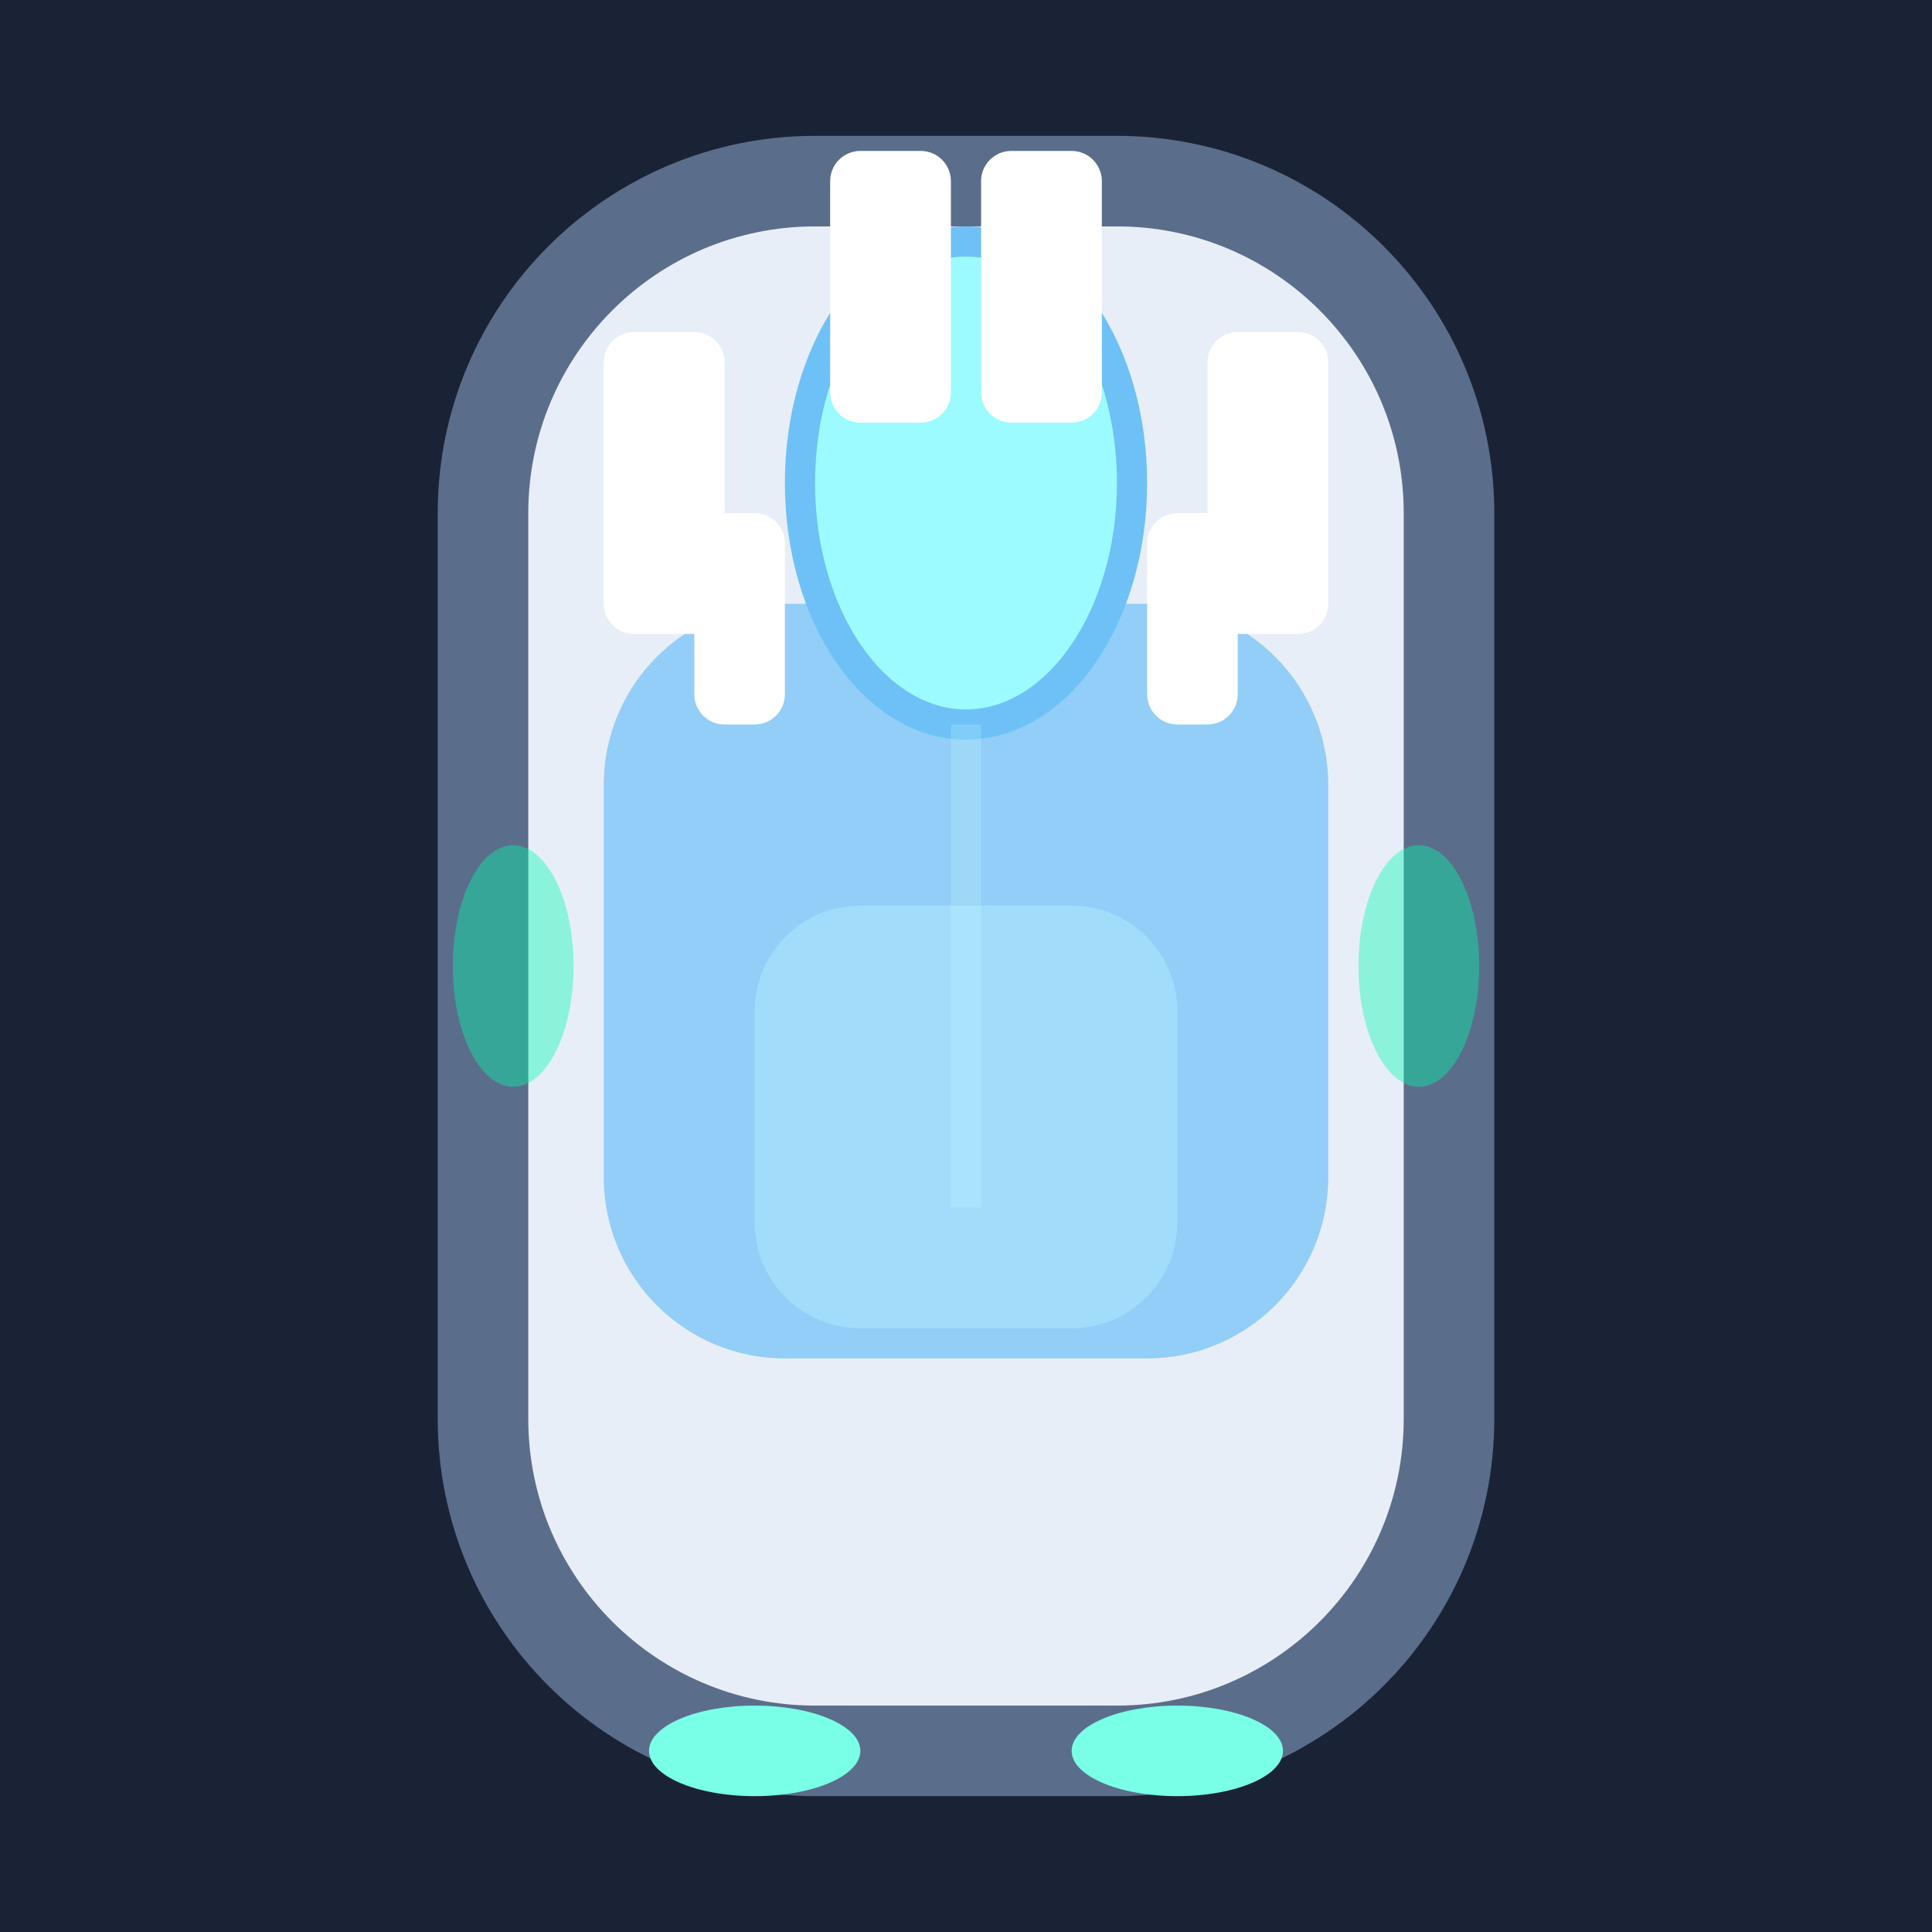
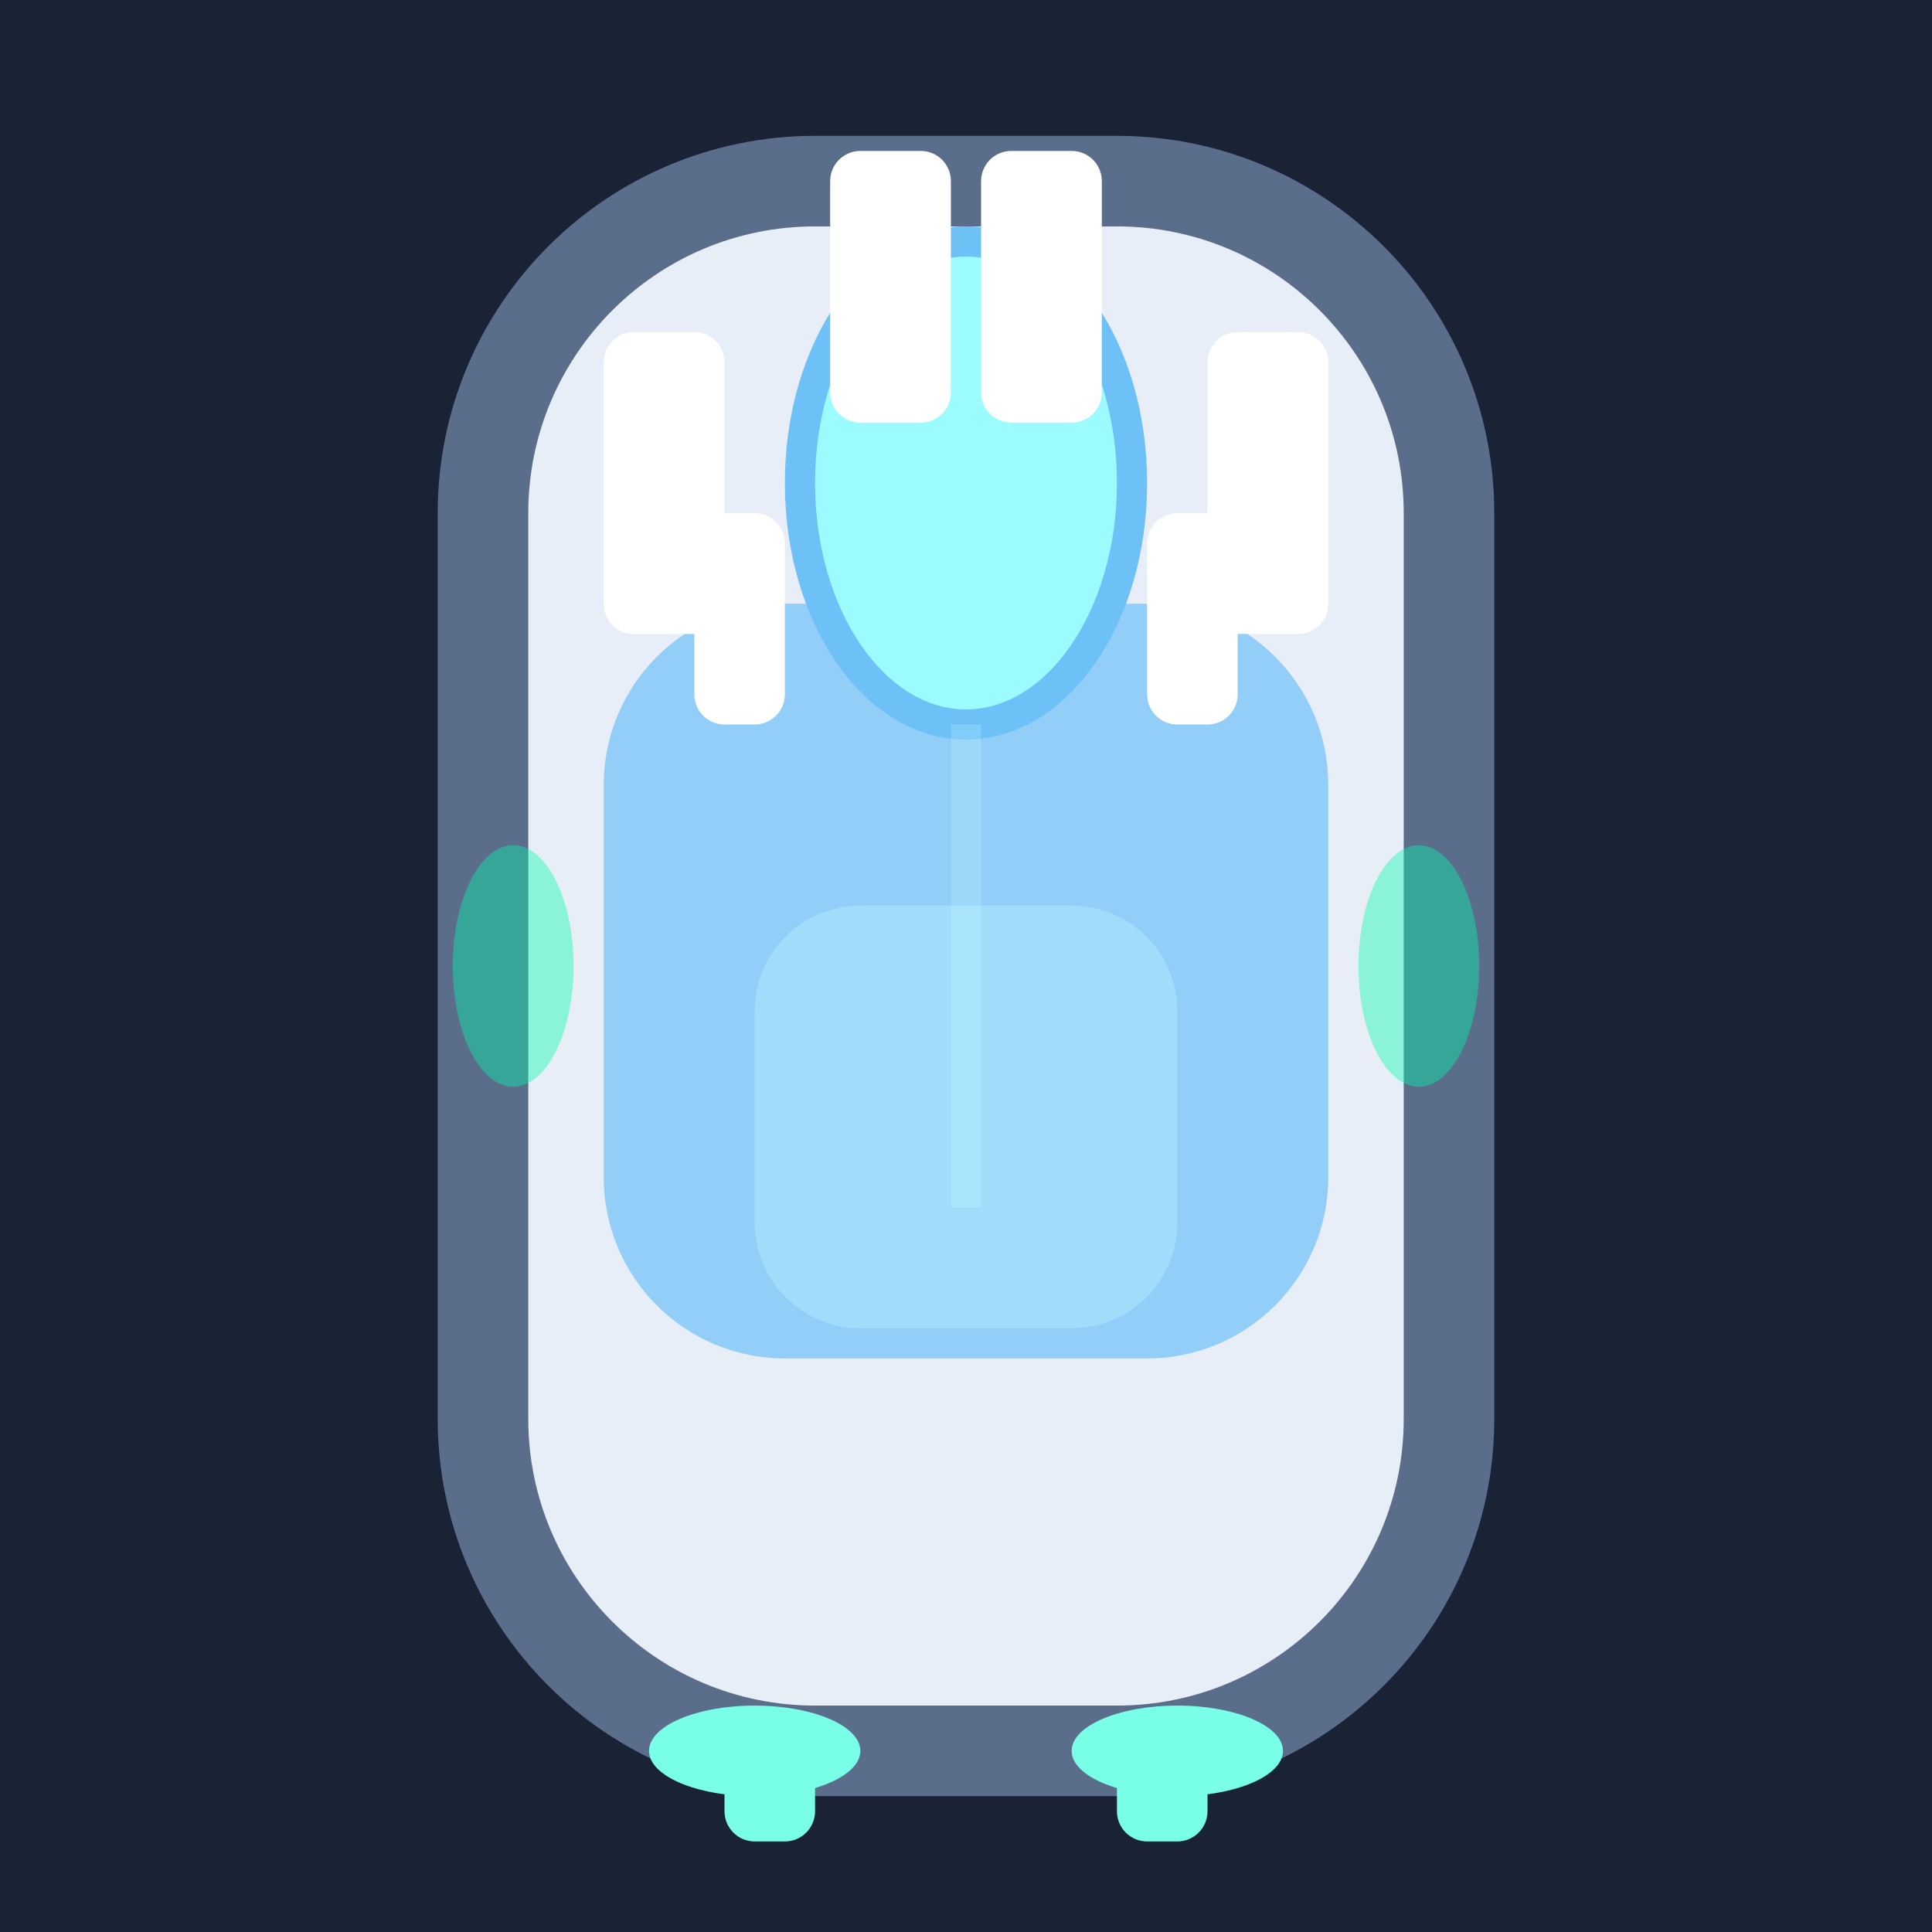
<svg width="128" height="128" viewBox="0 0 128 128">
  <rect width="128" height="128" fill="#1a2236" />
  <rect x="32" y="12" width="64" height="104" rx="22" fill="#e8eef7" stroke="#5a6e8b" stroke-width="6" />
  <rect x="40" y="40" width="48" height="50" rx="12" fill="#6dc1f6" opacity="0.7" />
  <rect x="50" y="60" width="28" height="28" rx="7" fill="#b1eaff" opacity="0.5" />
  <ellipse cx="64" cy="32" rx="11" ry="16" fill="#9cfbff" stroke="#6dc1f6" stroke-width="2" />
  <ellipse cx="50" cy="116" rx="7" ry="3" fill="#79ffe7" />
  <ellipse cx="78" cy="116" rx="7" ry="3" fill="#79ffe7" />
-   <rect x="40" y="22" width="8" height="20" rx="2" fill="#fff" />
-   <rect x="80" y="22" width="8" height="20" rx="2" fill="#fff" />
-   <rect x="55" y="10" width="8" height="18" rx="2" fill="#fff" />
-   <rect x="65" y="10" width="8" height="18" rx="2" fill="#fff" />
-   <rect x="46" y="34" width="6" height="14" rx="2" fill="#fff" />
-   <rect x="76" y="34" width="6" height="14" rx="2" fill="#fff" />
+   <rect x="48" y="114" width="6" height="8" rx="2" fill="#79ffe7" class="engine" />
+   <rect x="74" y="114" width="6" height="8" rx="2" fill="#79ffe7" class="engine" />
+   <rect x="40" y="22" width="8" height="20" rx="2" fill="#fff" class="turret" />
+   <rect x="80" y="22" width="8" height="20" rx="2" fill="#fff" class="turret" />
+   <rect x="55" y="10" width="8" height="18" rx="2" fill="#fff" class="turret" />
+   <rect x="65" y="10" width="8" height="18" rx="2" fill="#fff" class="turret" />
+   <rect x="46" y="34" width="6" height="14" rx="2" fill="#fff" class="turret" />
+   <rect x="76" y="34" width="6" height="14" rx="2" fill="#fff" class="turret" />
  <ellipse cx="34" cy="64" rx="4" ry="8" fill="#00faae" opacity="0.4" />
  <ellipse cx="94" cy="64" rx="4" ry="8" fill="#00faae" opacity="0.4" />
  <polyline points="64,48 64,64 64,80" stroke="#caffff" stroke-width="2" fill="none" opacity="0.2" />
</svg>
